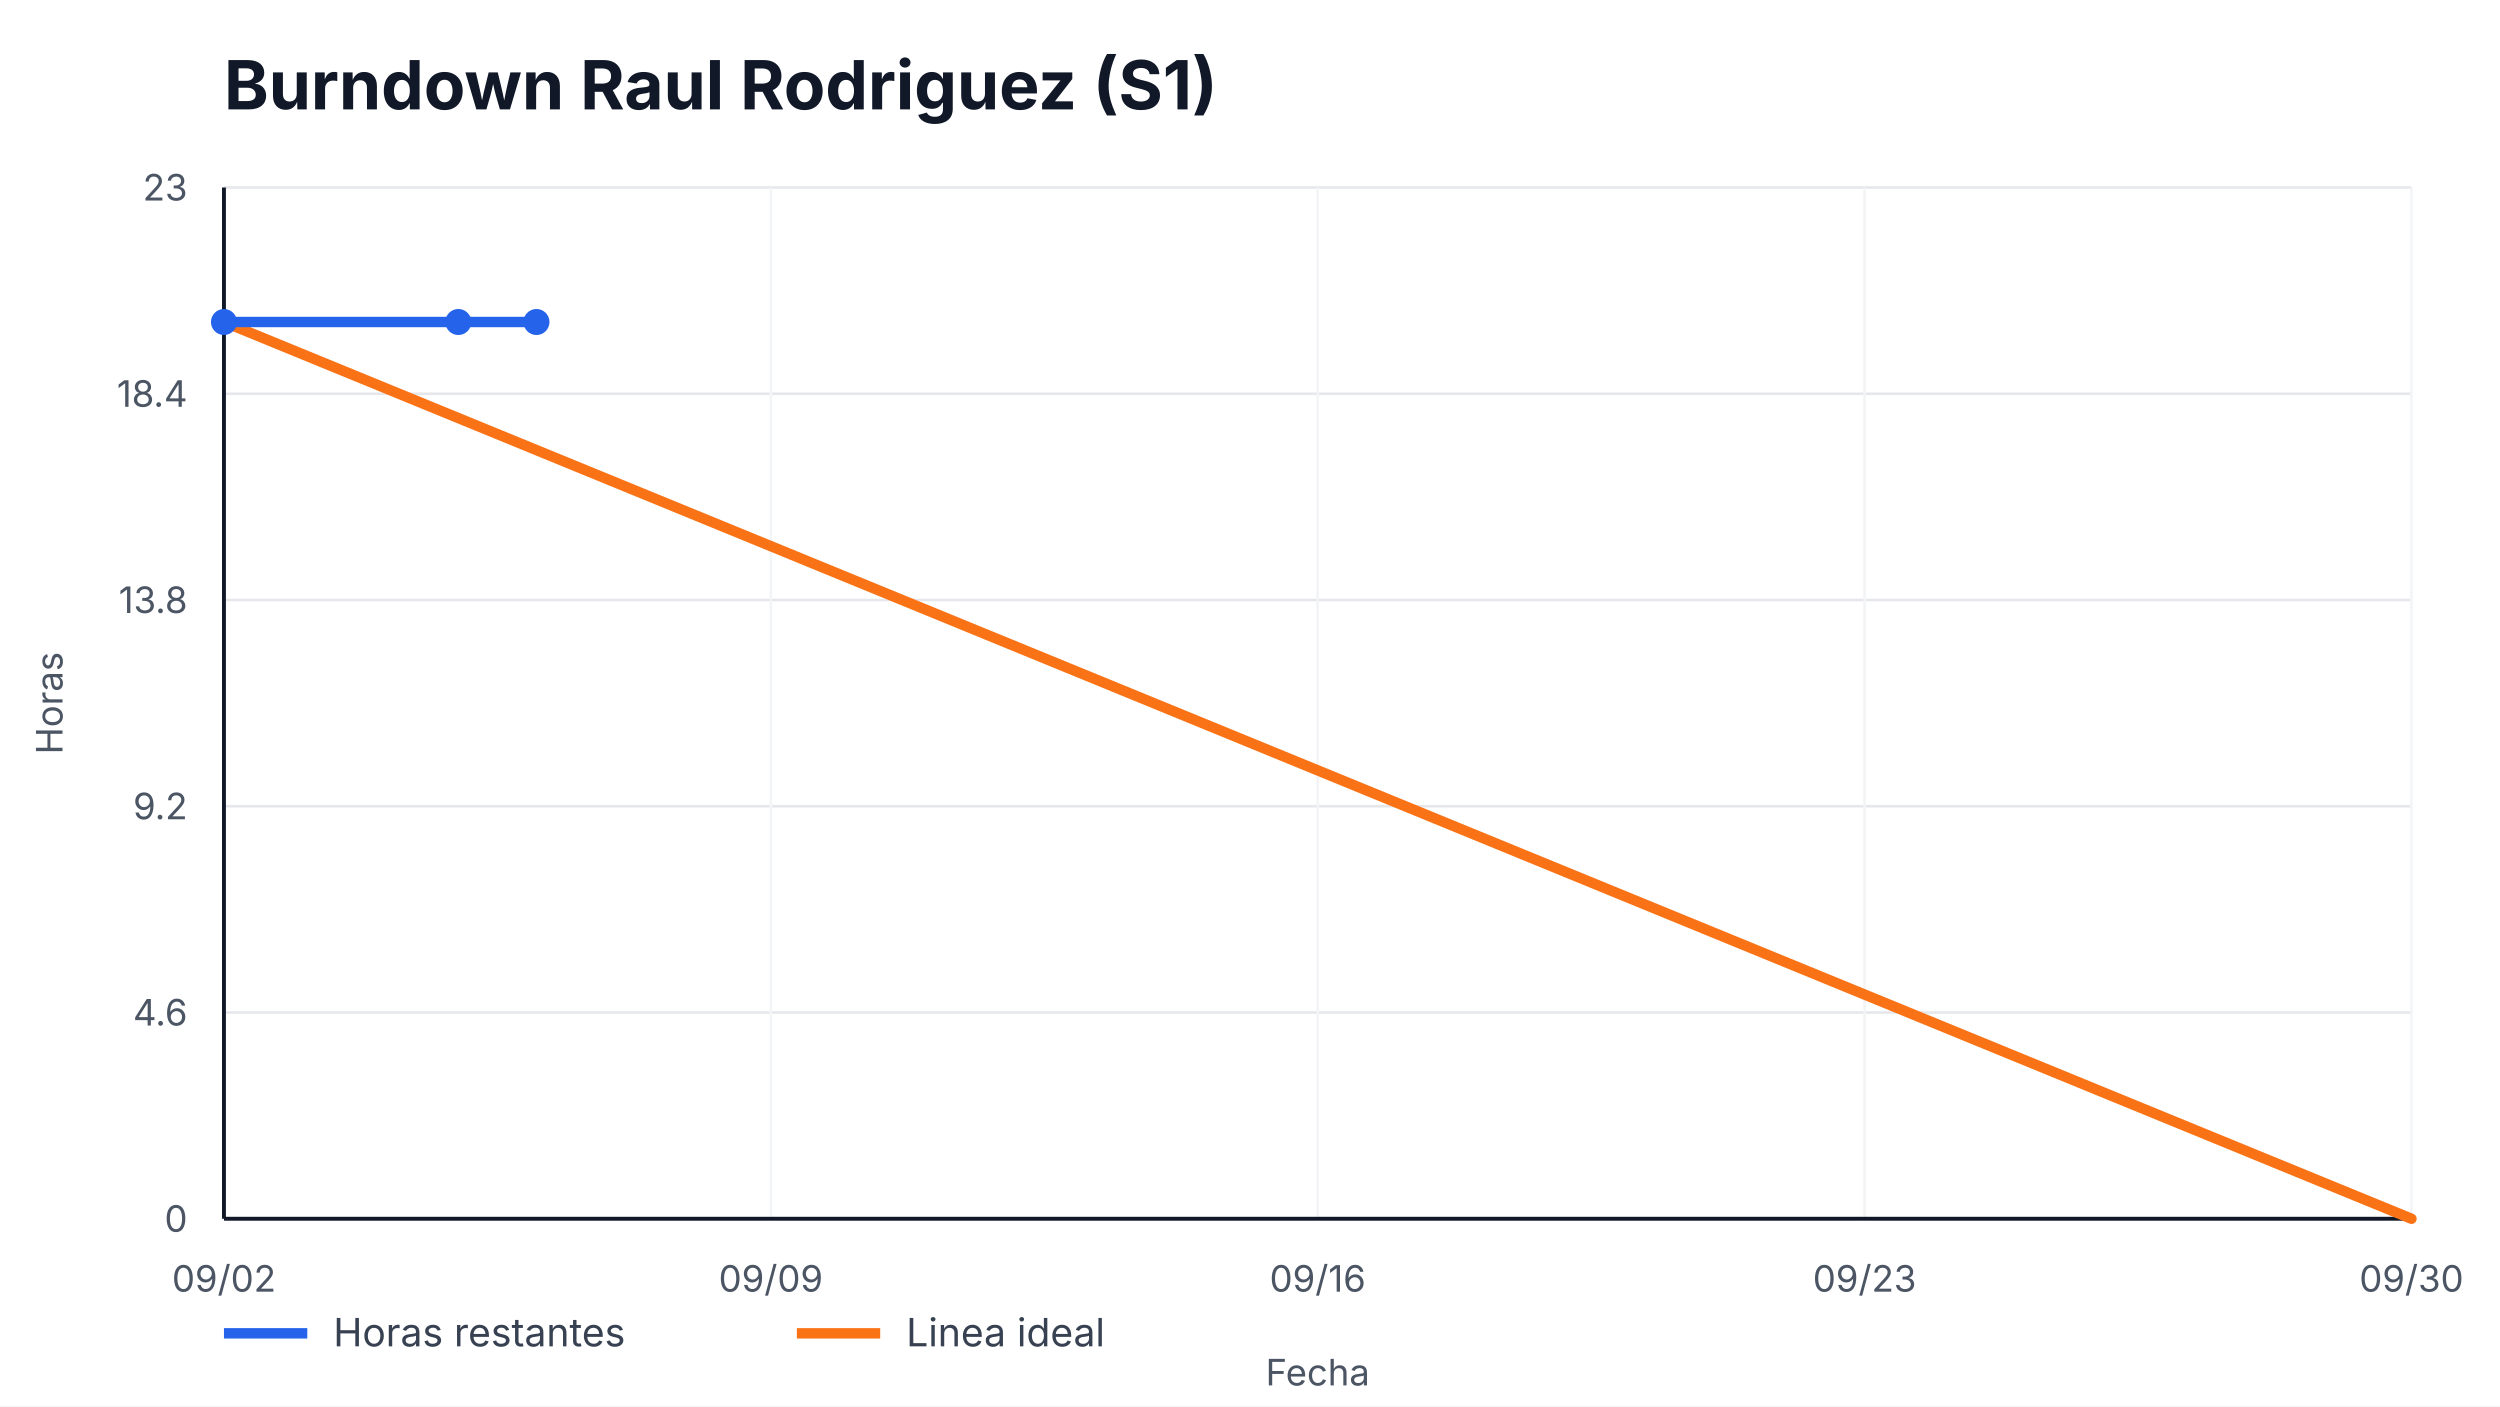
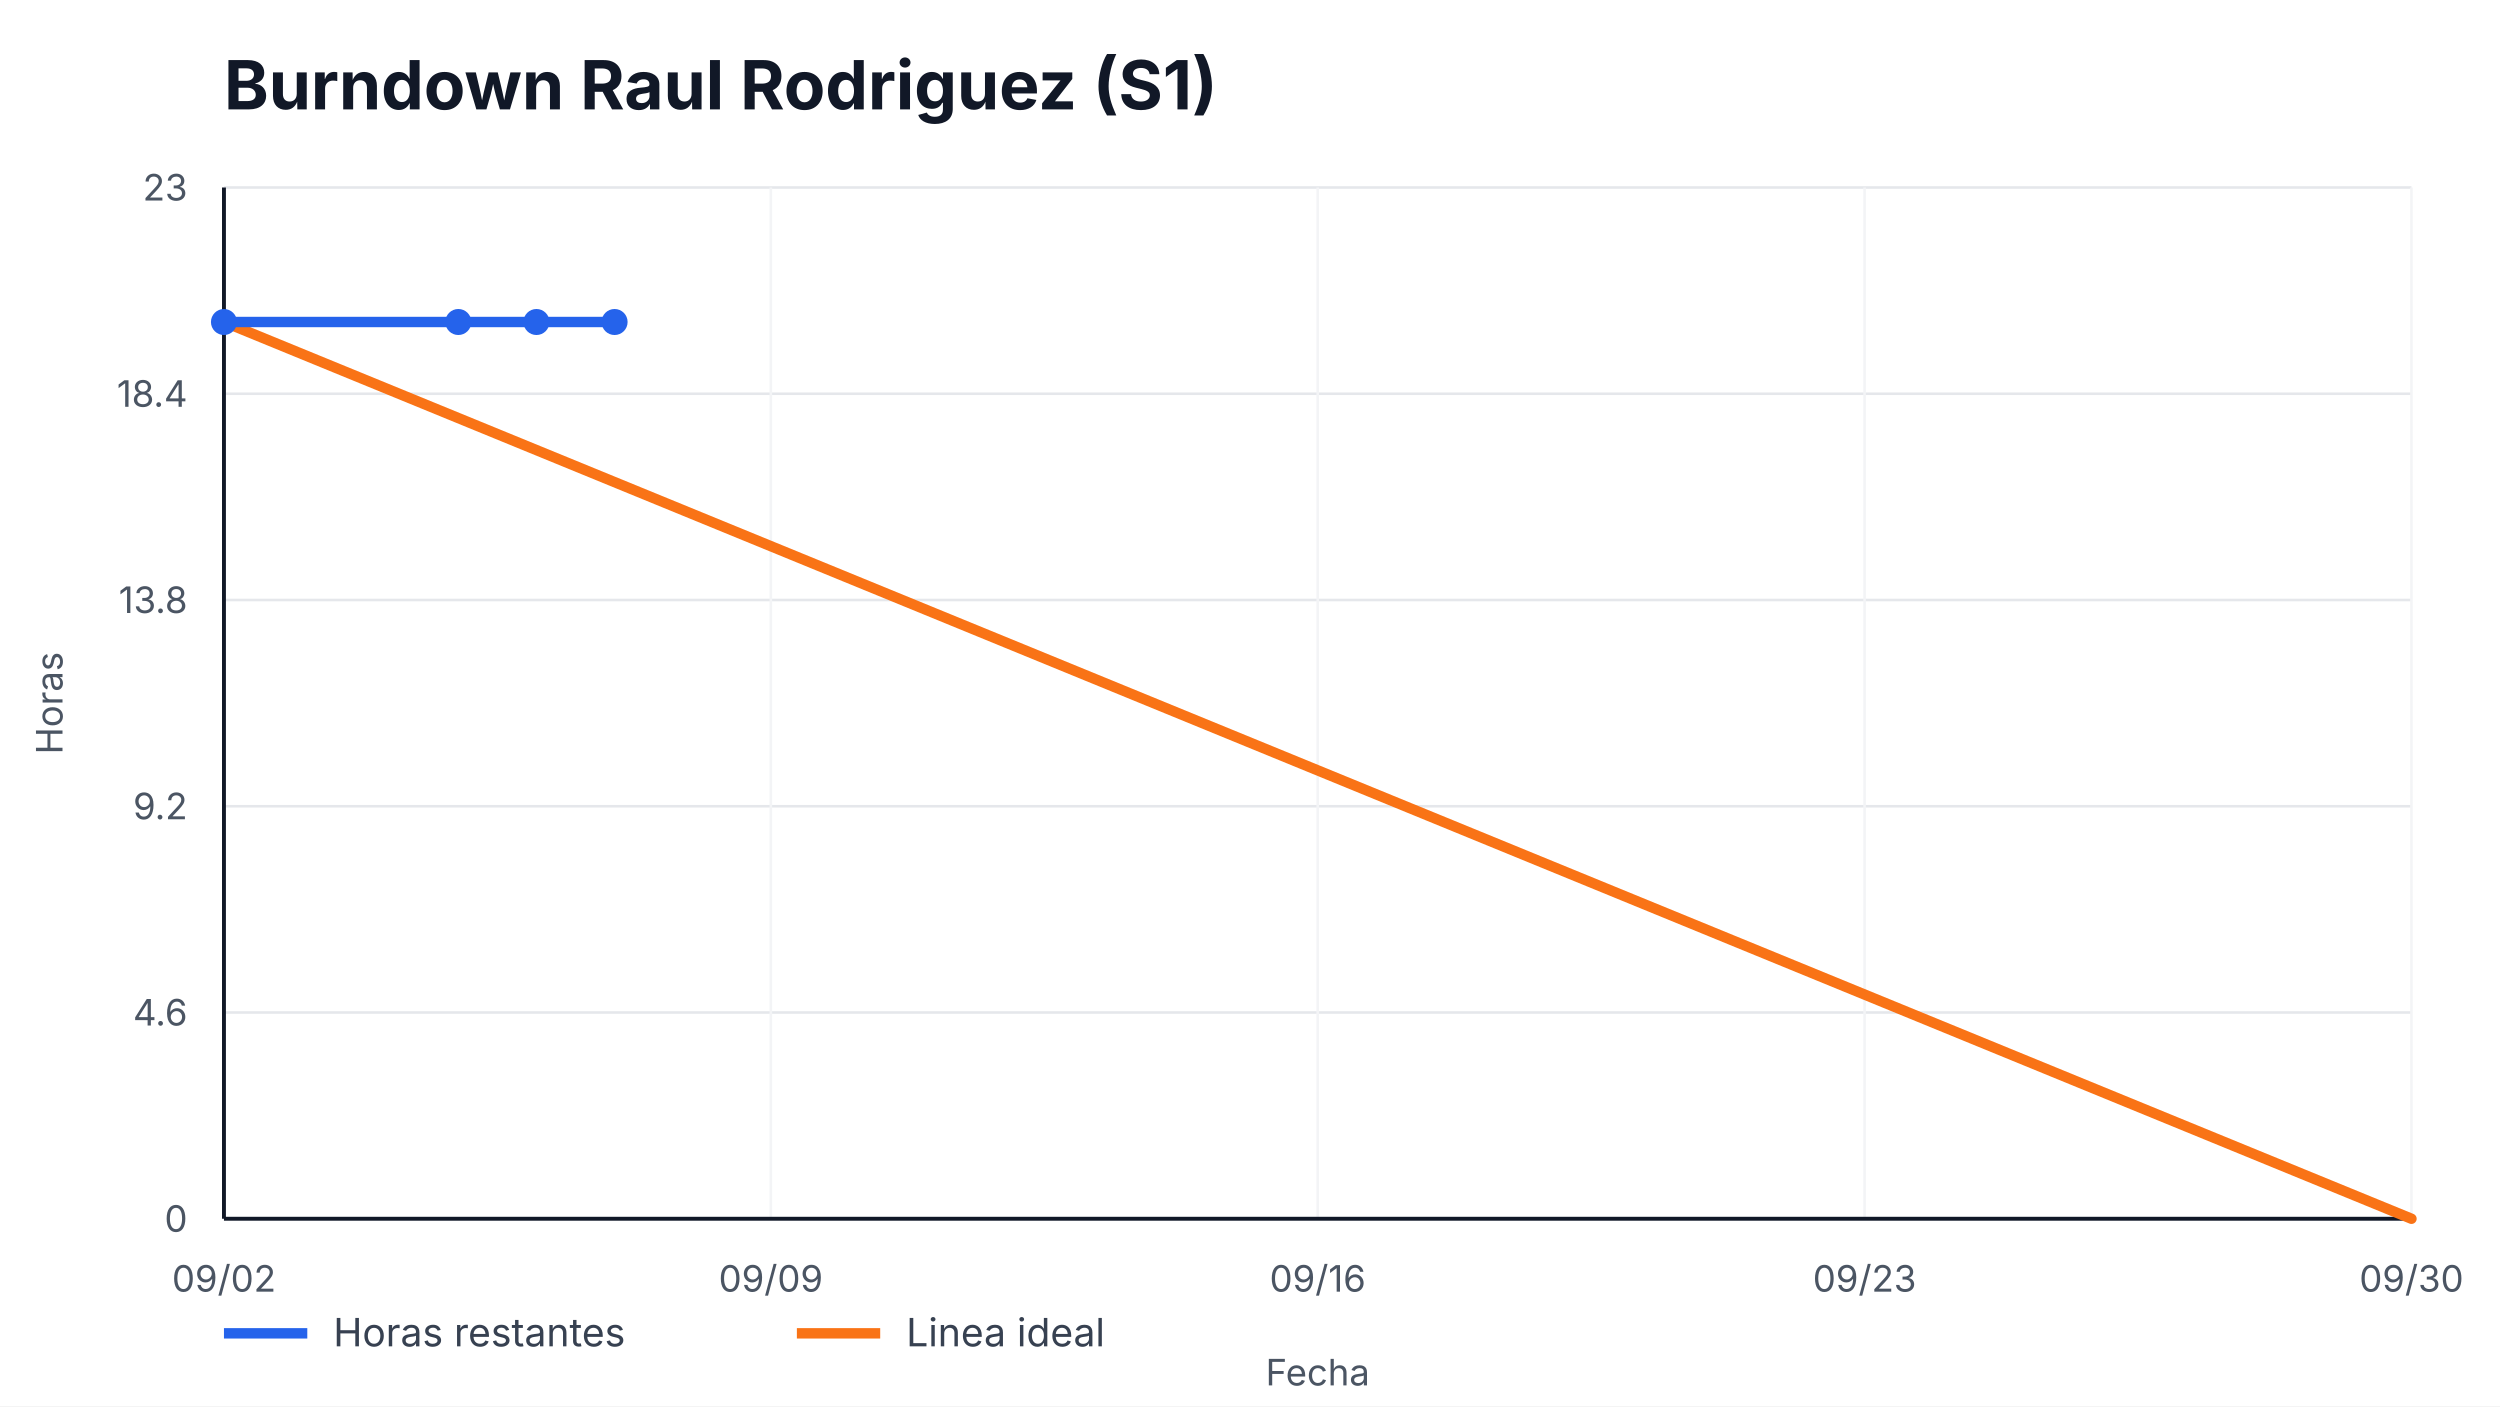
<svg xmlns="http://www.w3.org/2000/svg" width="960" height="540" viewBox="0 0 960 540" role="img" aria-label="Burndown Raul Rodriguez (S1)">
  <style>
    text { font-family: -apple-system, BlinkMacSystemFont, "Segoe UI", sans-serif; fill: #111827; }
    .title { font-size: 26px; font-weight: 700; }
    .axis { font-size: 14px; fill: #4b5563; }
    .legend { font-size: 15px; fill: #374151; }
    .overrun { font-size: 14px; font-weight: 700; fill: #b91c1c; }
  </style>
  <rect width="100%" height="100%" fill="#ffffff" />
  <text x="86" y="42" class="title">Burndown Raul Rodriguez (S1)</text>
  <g>
    <line x1="86" y1="468.00" x2="926" y2="468.00" stroke="#e5e7eb" />
    <line x1="86" y1="388.80" x2="926" y2="388.80" stroke="#e5e7eb" />
    <line x1="86" y1="309.60" x2="926" y2="309.60" stroke="#e5e7eb" />
    <line x1="86" y1="230.40" x2="926" y2="230.40" stroke="#e5e7eb" />
    <line x1="86" y1="151.20" x2="926" y2="151.20" stroke="#e5e7eb" />
    <line x1="86" y1="72.00" x2="926" y2="72.00" stroke="#e5e7eb" />
  </g>
  <g>
    <line x1="86.00" y1="72" x2="86.00" y2="468" stroke="#f3f4f6" />
    <text x="86.00" y="496" text-anchor="middle" class="axis">09/02</text>
    <line x1="296.00" y1="72" x2="296.00" y2="468" stroke="#f3f4f6" />
    <text x="296.00" y="496" text-anchor="middle" class="axis">09/09</text>
    <line x1="506.00" y1="72" x2="506.00" y2="468" stroke="#f3f4f6" />
    <text x="506.00" y="496" text-anchor="middle" class="axis">09/16</text>
    <line x1="716.00" y1="72" x2="716.00" y2="468" stroke="#f3f4f6" />
    <text x="716.00" y="496" text-anchor="middle" class="axis">09/23</text>
    <line x1="926.00" y1="72" x2="926.00" y2="468" stroke="#f3f4f6" />
    <text x="926.00" y="496" text-anchor="middle" class="axis">09/30</text>
  </g>
  <line x1="86" y1="468" x2="926" y2="468" stroke="#111827" stroke-width="1.5" />
  <line x1="86" y1="72" x2="86" y2="468" stroke="#111827" stroke-width="1.5" />
  <g>
    <text x="72" y="473.00" text-anchor="end" class="axis">0</text>
    <text x="72" y="393.80" text-anchor="end" class="axis">4.6</text>
    <text x="72" y="314.60" text-anchor="end" class="axis">9.2</text>
    <text x="72" y="235.40" text-anchor="end" class="axis">13.8</text>
    <text x="72" y="156.20" text-anchor="end" class="axis">18.4</text>
    <text x="72" y="77.00" text-anchor="end" class="axis">23</text>
  </g>
  <polyline points="86.00,123.65 926.00,468.00" fill="none" stroke="#f97316" stroke-width="4" stroke-linecap="round" />
-   <polyline points="86.00,123.65 176.00,123.65 206.00,123.65" fill="none" stroke="#2563eb" stroke-width="4" stroke-linecap="round" stroke-linejoin="round" />
+   <polyline points="86.00,123.65 176.00,123.65 206.00,123.65 236.00,123.65" fill="none" stroke="#2563eb" stroke-width="4" stroke-linecap="round" stroke-linejoin="round" />
  <g>
    <circle cx="86.00" cy="123.65" r="5" fill="#2563eb" />
    <circle cx="176.00" cy="123.65" r="5" fill="#2563eb" />
    <circle cx="206.00" cy="123.65" r="5" fill="#2563eb" />
+     <circle cx="236.00" cy="123.65" r="5" fill="#2563eb" />
  </g>
  <line x1="86" y1="512" x2="118" y2="512" stroke="#2563eb" stroke-width="4" />
  <text x="128" y="517" class="legend">Horas restantes</text>
  <line x1="306" y1="512" x2="338" y2="512" stroke="#f97316" stroke-width="4" />
  <text x="348" y="517" class="legend">Linea ideal</text>
  <text x="506.0" y="532" text-anchor="middle" class="axis">Fecha</text>
  <text x="24" y="270.0" transform="rotate(-90 24,270.0)" text-anchor="middle" class="axis">Horas</text>
</svg>
